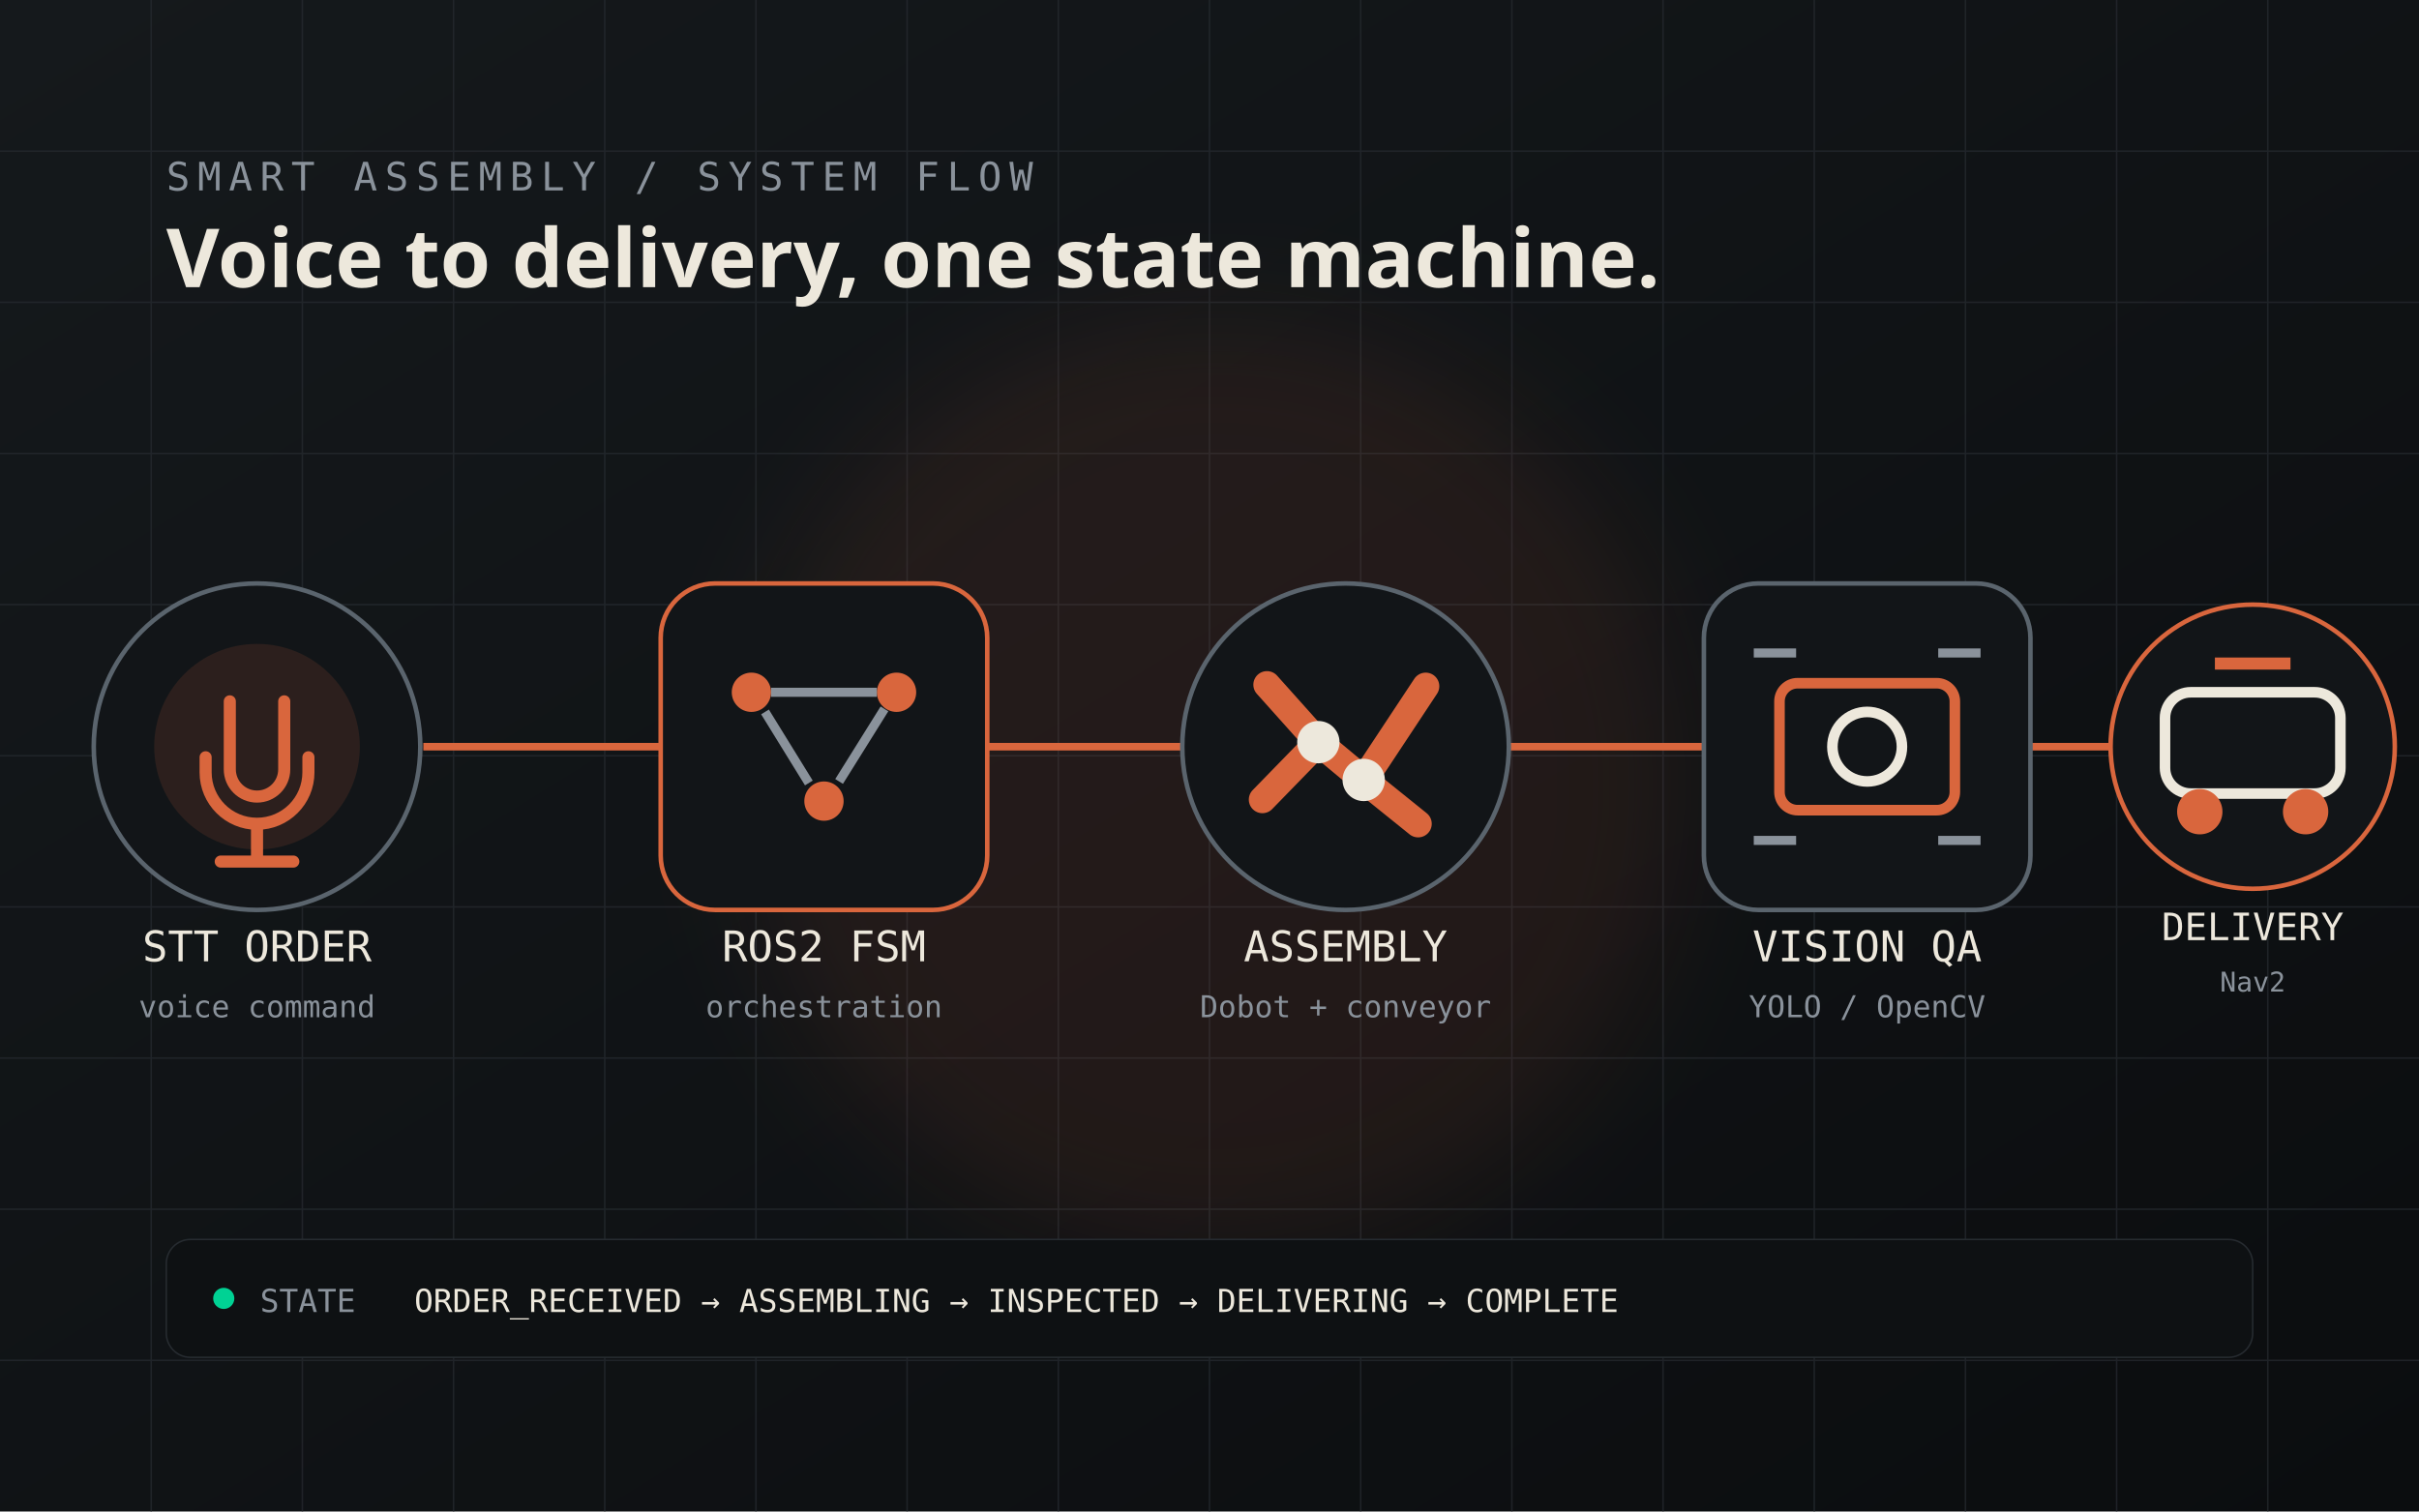
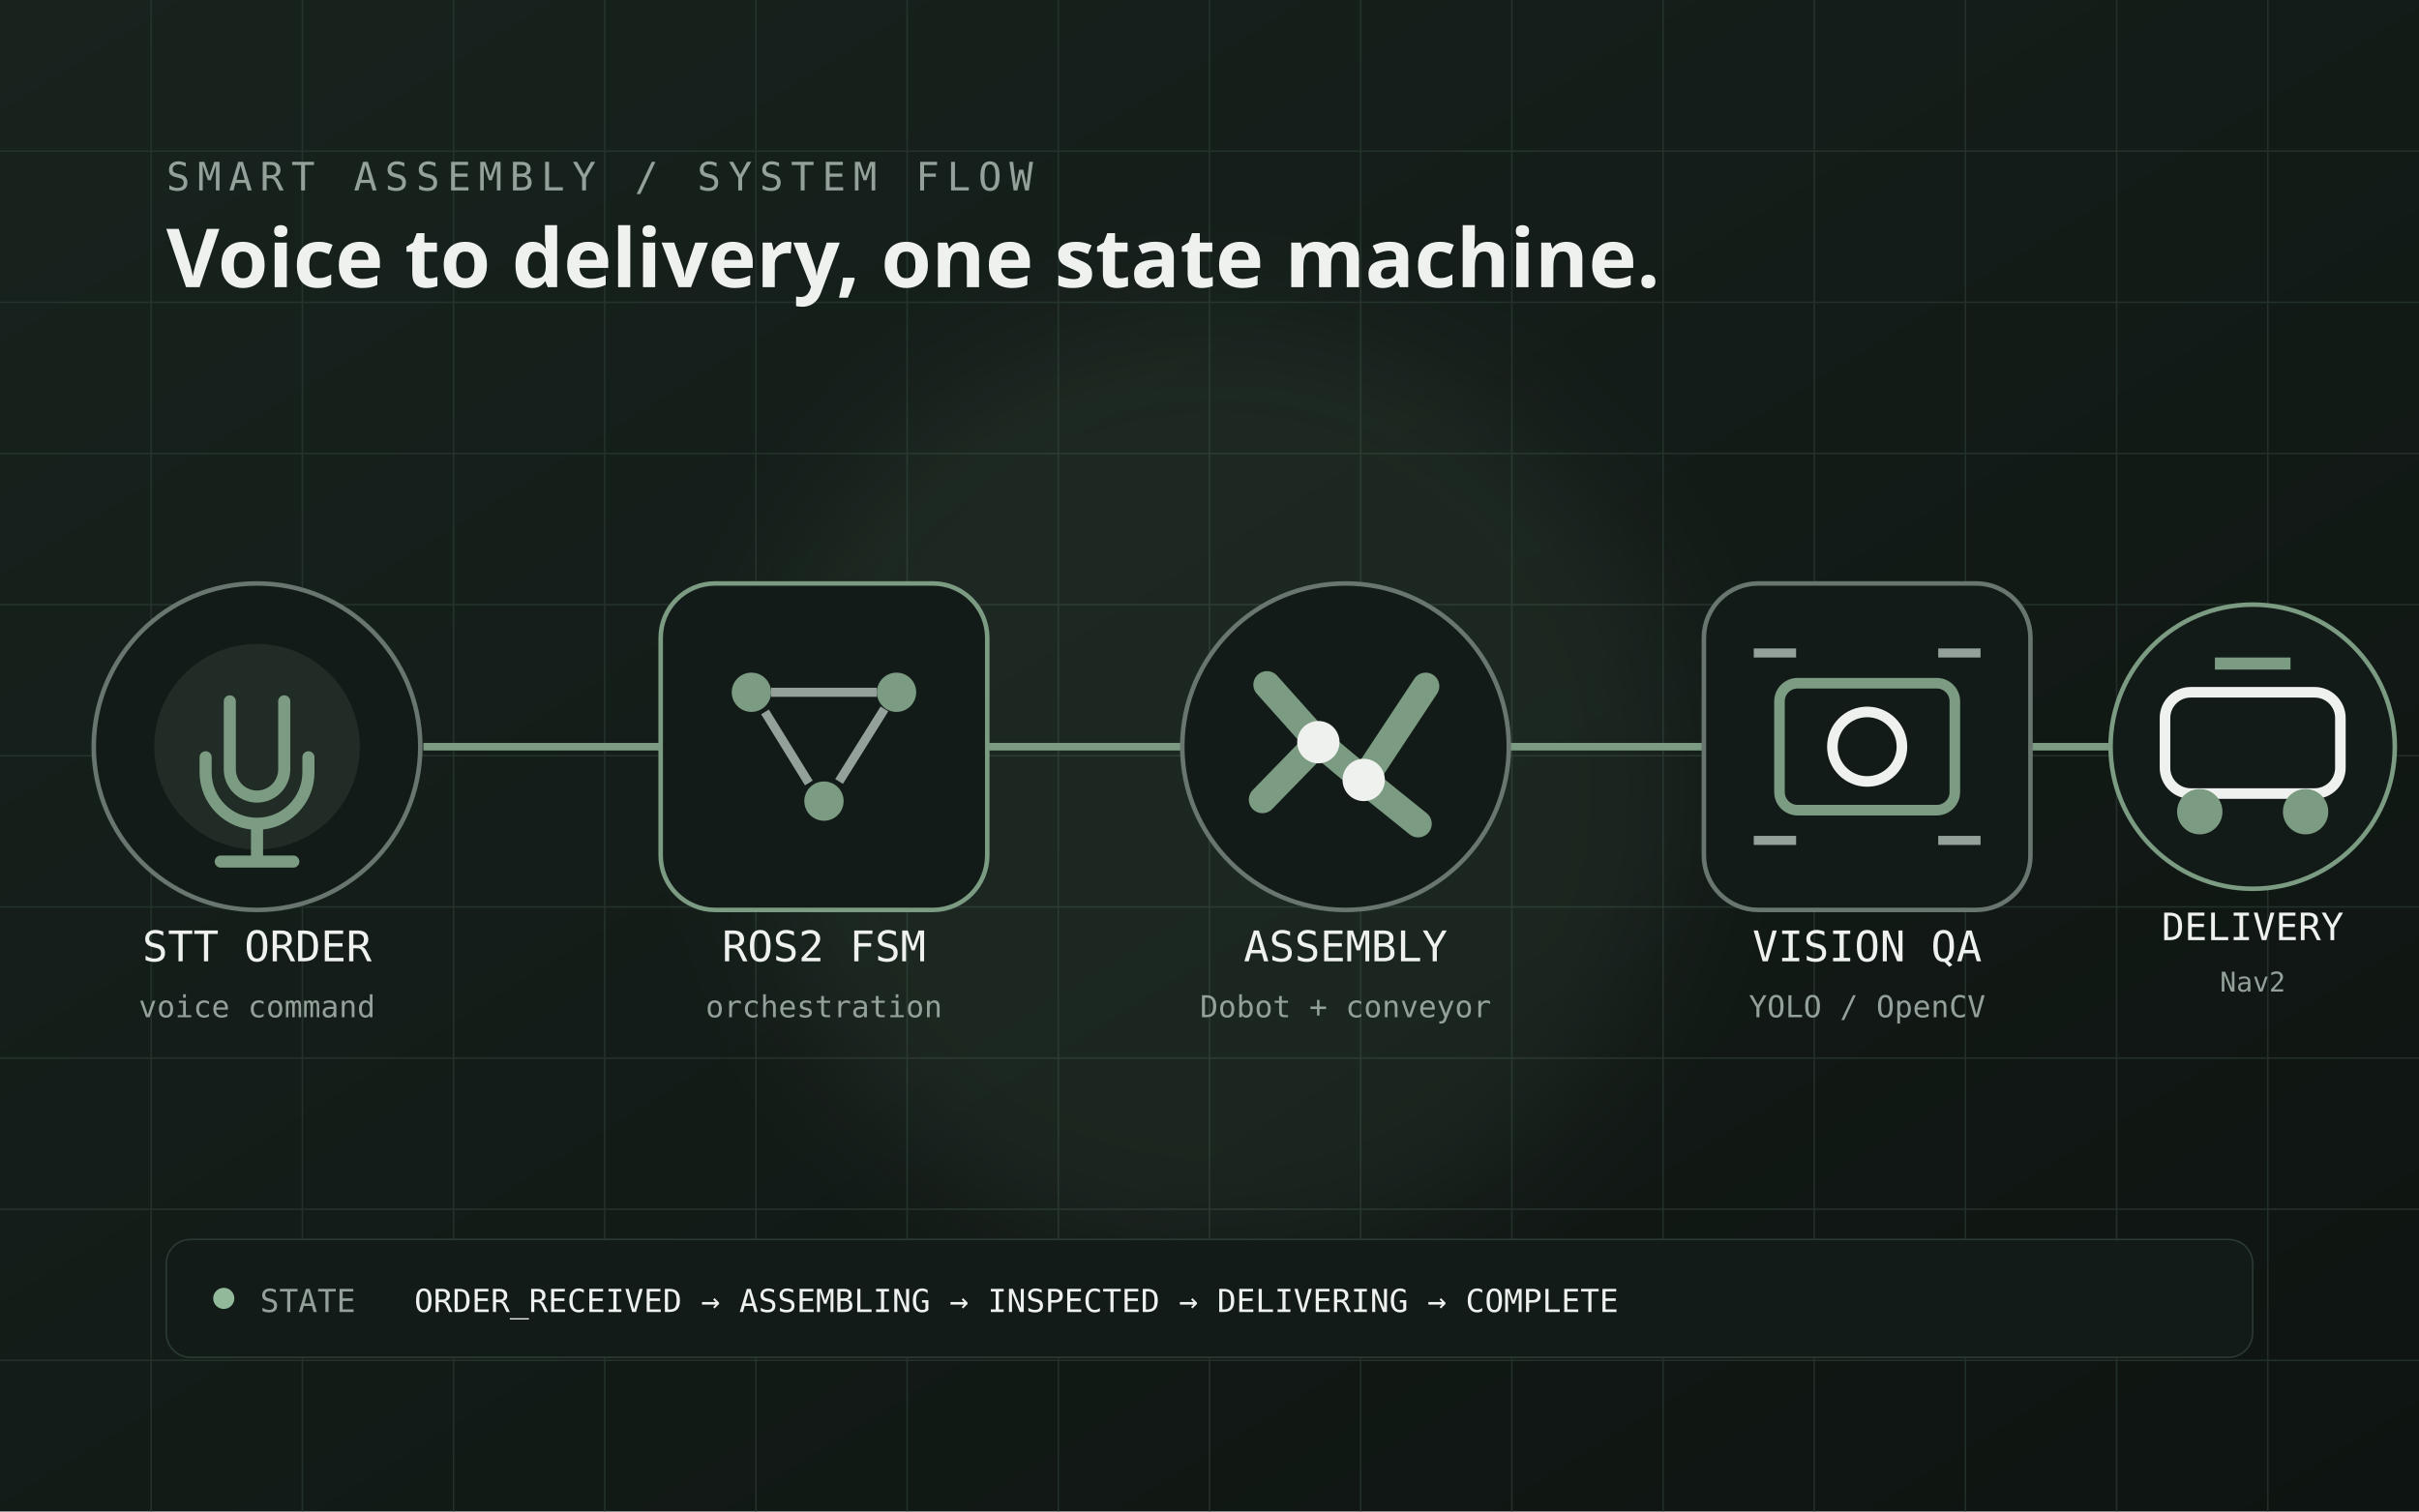
<svg xmlns="http://www.w3.org/2000/svg" viewBox="0 0 1600 1000">
  <defs>
    <linearGradient id="bg" x1="0" x2="1" y1="0" y2="1">
-       <stop stop-color="#15191c" />
-       <stop offset="1" stop-color="#0b0d0f" />
+       <stop stop-color="#18231e" />
+       <stop offset="1" stop-color="#0e1411" />
    </linearGradient>
    <linearGradient id="ember" x1="0" x2="1">
-       <stop stop-color="#d9663d" />
-       <stop offset="1" stop-color="#8e3e24" />
+       <stop stop-color="#7b9b82" />
+       <stop offset="1" stop-color="#4f6856" />
    </linearGradient>
    <filter id="glow">
      <feGaussianBlur stdDeviation="36" />
    </filter>
  </defs>
  <rect width="1600" height="1000" fill="url(#bg)" />
-   <g stroke="#262b30" stroke-width="1" opacity=".7">
+   <g stroke="#2b3b33" stroke-width="1" opacity=".7">
    <path d="M0 100H1600M0 200H1600M0 300H1600M0 400H1600M0 500H1600M0 600H1600M0 700H1600M0 800H1600M0 900H1600" />
    <path d="M100 0V1000M200 0V1000M300 0V1000M400 0V1000M500 0V1000M600 0V1000M700 0V1000M800 0V1000M900 0V1000M1000 0V1000M1100 0V1000M1200 0V1000M1300 0V1000M1400 0V1000M1500 0V1000" />
  </g>
-   <circle cx="805" cy="520" r="310" fill="#d9663d" opacity=".09" filter="url(#glow)" />
-   <text x="110" y="126" fill="#8a929b" font-family="monospace" font-size="26" letter-spacing="5">SMART ASSEMBLY / SYSTEM FLOW</text>
-   <text x="110" y="190" fill="#ede8dc" font-family="sans-serif" font-weight="600" font-size="54">Voice to delivery, one state machine.</text>
-   <g fill="none" stroke="#d9663d" stroke-width="5">
+   <circle cx="805" cy="520" r="310" fill="#7b9b82" opacity=".09" filter="url(#glow)" />
+   <text x="110" y="126" fill="#93a19a" font-family="monospace" font-size="26" letter-spacing="5">SMART ASSEMBLY / SYSTEM FLOW</text>
+   <text x="110" y="190" fill="#eef1ee" font-family="sans-serif" font-weight="600" font-size="54">Voice to delivery, one state machine.</text>
+   <g fill="none" stroke="#7b9b82" stroke-width="5">
    <path d="M280 494H475" />
    <path d="M625 494H820" />
    <path d="M970 494H1165" />
    <path d="M1315 494H1420" />
  </g>
-   <g fill="#d9663d">
+   <g fill="#7b9b82">
    <path d="M462 480l28 14-28 14z" />
    <path d="M807 480l28 14-28 14z" />
    <path d="M1152 480l28 14-28 14z" />
    <path d="M1407 480l28 14-28 14z" />
  </g>
  <g font-family="monospace" text-anchor="middle">
    <g transform="translate(170 494)">
-       <circle r="108" fill="#121518" stroke="#5a646d" stroke-width="3" />
-       <circle r="68" fill="#d9663d" opacity=".13" />
-       <path d="M-18-30v45a18 18 0 0036 0v-45M-34 7v10a34 34 0 0068 0V7M0 51v25M-24 76h48" fill="none" stroke="#d9663d" stroke-width="8" stroke-linecap="round" />
-       <text y="142" fill="#ede8dc" font-size="28">STT ORDER</text>
-       <text y="179" fill="#8a929b" font-size="20">voice command</text>
+       <circle r="108" fill="#121b17" stroke="#68766f" stroke-width="3" />
+       <circle r="68" fill="#7b9b82" opacity=".13" />
+       <path d="M-18-30v45a18 18 0 0036 0v-45M-34 7v10a34 34 0 0068 0V7M0 51v25M-24 76h48" fill="none" stroke="#7b9b82" stroke-width="8" stroke-linecap="round" />
+       <text y="142" fill="#eef1ee" font-size="28">STT ORDER</text>
+       <text y="179" fill="#93a19a" font-size="20">voice command</text>
    </g>
    <g transform="translate(545 494)">
-       <rect x="-108" y="-108" width="216" height="216" rx="36" fill="#121518" stroke="#d9663d" stroke-width="3" />
-       <g fill="#d9663d">
+       <rect x="-108" y="-108" width="216" height="216" rx="36" fill="#121b17" stroke="#7b9b82" stroke-width="3" />
+       <g fill="#7b9b82">
        <circle cx="-48" cy="-36" r="13" />
        <circle cx="48" cy="-36" r="13" />
        <circle cx="0" cy="36" r="13" />
      </g>
-       <path d="M-35-36H35M40-25L10 23M-10 24L-39-23" fill="none" stroke="#8a929b" stroke-width="6" />
-       <text y="142" fill="#ede8dc" font-size="28">ROS2 FSM</text>
-       <text y="179" fill="#8a929b" font-size="20">orchestration</text>
+       <path d="M-35-36H35M40-25L10 23M-10 24L-39-23" fill="none" stroke="#93a19a" stroke-width="6" />
+       <text y="142" fill="#eef1ee" font-size="28">ROS2 FSM</text>
+       <text y="179" fill="#93a19a" font-size="20">orchestration</text>
    </g>
    <g transform="translate(890 494)">
-       <circle r="108" fill="#121518" stroke="#5a646d" stroke-width="3" />
-       <path d="M-55 35L-18-3 12 22 53-40M-18-3L-52-41M12 22L48 51" fill="none" stroke="#d9663d" stroke-width="18" stroke-linecap="round" stroke-linejoin="round" />
-       <circle cx="-18" cy="-3" r="14" fill="#ede8dc" />
-       <circle cx="12" cy="22" r="14" fill="#ede8dc" />
-       <text y="142" fill="#ede8dc" font-size="28">ASSEMBLY</text>
-       <text y="179" fill="#8a929b" font-size="20">Dobot + conveyor</text>
+       <circle r="108" fill="#121b17" stroke="#68766f" stroke-width="3" />
+       <path d="M-55 35L-18-3 12 22 53-40M-18-3L-52-41M12 22L48 51" fill="none" stroke="#7b9b82" stroke-width="18" stroke-linecap="round" stroke-linejoin="round" />
+       <circle cx="-18" cy="-3" r="14" fill="#eef1ee" />
+       <circle cx="12" cy="22" r="14" fill="#eef1ee" />
+       <text y="142" fill="#eef1ee" font-size="28">ASSEMBLY</text>
+       <text y="179" fill="#93a19a" font-size="20">Dobot + conveyor</text>
    </g>
    <g transform="translate(1235 494)">
-       <rect x="-108" y="-108" width="216" height="216" rx="36" fill="#121518" stroke="#5a646d" stroke-width="3" />
-       <rect x="-58" y="-42" width="116" height="84" rx="12" fill="none" stroke="#d9663d" stroke-width="7" />
-       <circle r="23" fill="none" stroke="#ede8dc" stroke-width="7" />
-       <path d="M-75-62h28M47-62h28M-75 62h28M47 62h28" stroke="#8a929b" stroke-width="6" />
-       <text y="142" fill="#ede8dc" font-size="28">VISION QA</text>
-       <text y="179" fill="#8a929b" font-size="20">YOLO / OpenCV</text>
+       <rect x="-108" y="-108" width="216" height="216" rx="36" fill="#121b17" stroke="#68766f" stroke-width="3" />
+       <rect x="-58" y="-42" width="116" height="84" rx="12" fill="none" stroke="#7b9b82" stroke-width="7" />
+       <circle r="23" fill="none" stroke="#eef1ee" stroke-width="7" />
+       <path d="M-75-62h28M47-62h28M-75 62h28M47 62h28" stroke="#93a19a" stroke-width="6" />
+       <text y="142" fill="#eef1ee" font-size="28">VISION QA</text>
+       <text y="179" fill="#93a19a" font-size="20">YOLO / OpenCV</text>
    </g>
    <g transform="translate(1490 494)">
-       <circle r="94" fill="#121518" stroke="#d9663d" stroke-width="3" />
-       <rect x="-58" y="-36" width="116" height="67" rx="17" fill="none" stroke="#ede8dc" stroke-width="7" />
-       <circle cx="-35" cy="43" r="15" fill="#d9663d" />
-       <circle cx="35" cy="43" r="15" fill="#d9663d" />
-       <path d="M-25-55h50" stroke="#d9663d" stroke-width="8" />
-       <text y="128" fill="#ede8dc" font-size="25">DELIVERY</text>
-       <text y="162" fill="#8a929b" font-size="18">Nav2</text>
+       <circle r="94" fill="#121b17" stroke="#7b9b82" stroke-width="3" />
+       <rect x="-58" y="-36" width="116" height="67" rx="17" fill="none" stroke="#eef1ee" stroke-width="7" />
+       <circle cx="-35" cy="43" r="15" fill="#7b9b82" />
+       <circle cx="35" cy="43" r="15" fill="#7b9b82" />
+       <path d="M-25-55h50" stroke="#7b9b82" stroke-width="8" />
+       <text y="128" fill="#eef1ee" font-size="25">DELIVERY</text>
+       <text y="162" fill="#93a19a" font-size="18">Nav2</text>
    </g>
  </g>
  <g transform="translate(110 820)" font-family="monospace">
-     <rect width="1380" height="78" rx="16" fill="#0e1113" stroke="#262b30" />
-     <circle cx="38" cy="39" r="7" fill="#00d294" />
-     <text x="62" y="48" fill="#8a929b" font-size="21">STATE</text>
-     <text x="164" y="48" fill="#ede8dc" font-size="21">ORDER_RECEIVED → ASSEMBLING → INSPECTED → DELIVERING → COMPLETE</text>
+     <rect width="1380" height="78" rx="16" fill="#121b17" stroke="#2b3b33" />
+     <circle cx="38" cy="39" r="7" fill="#91b99a" />
+     <text x="62" y="48" fill="#93a19a" font-size="21">STATE</text>
+     <text x="164" y="48" fill="#eef1ee" font-size="21">ORDER_RECEIVED → ASSEMBLING → INSPECTED → DELIVERING → COMPLETE</text>
  </g>
</svg>
